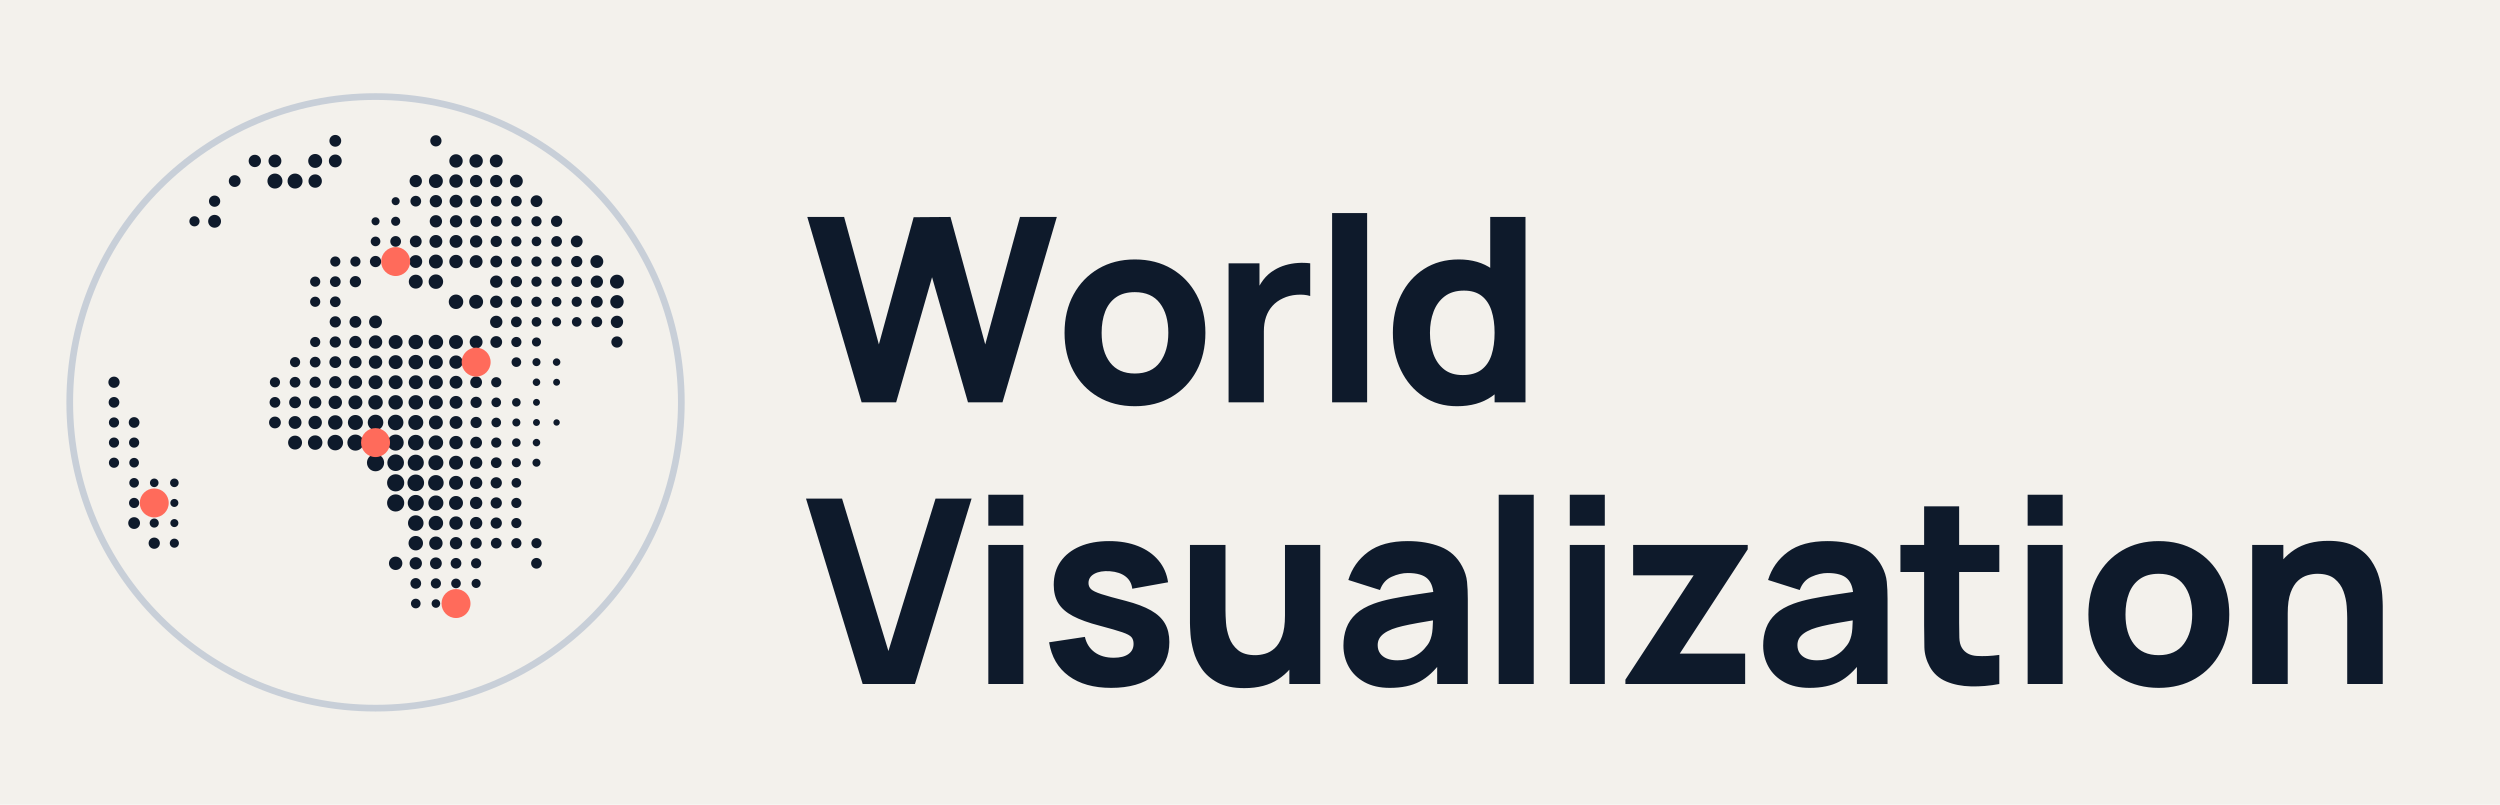
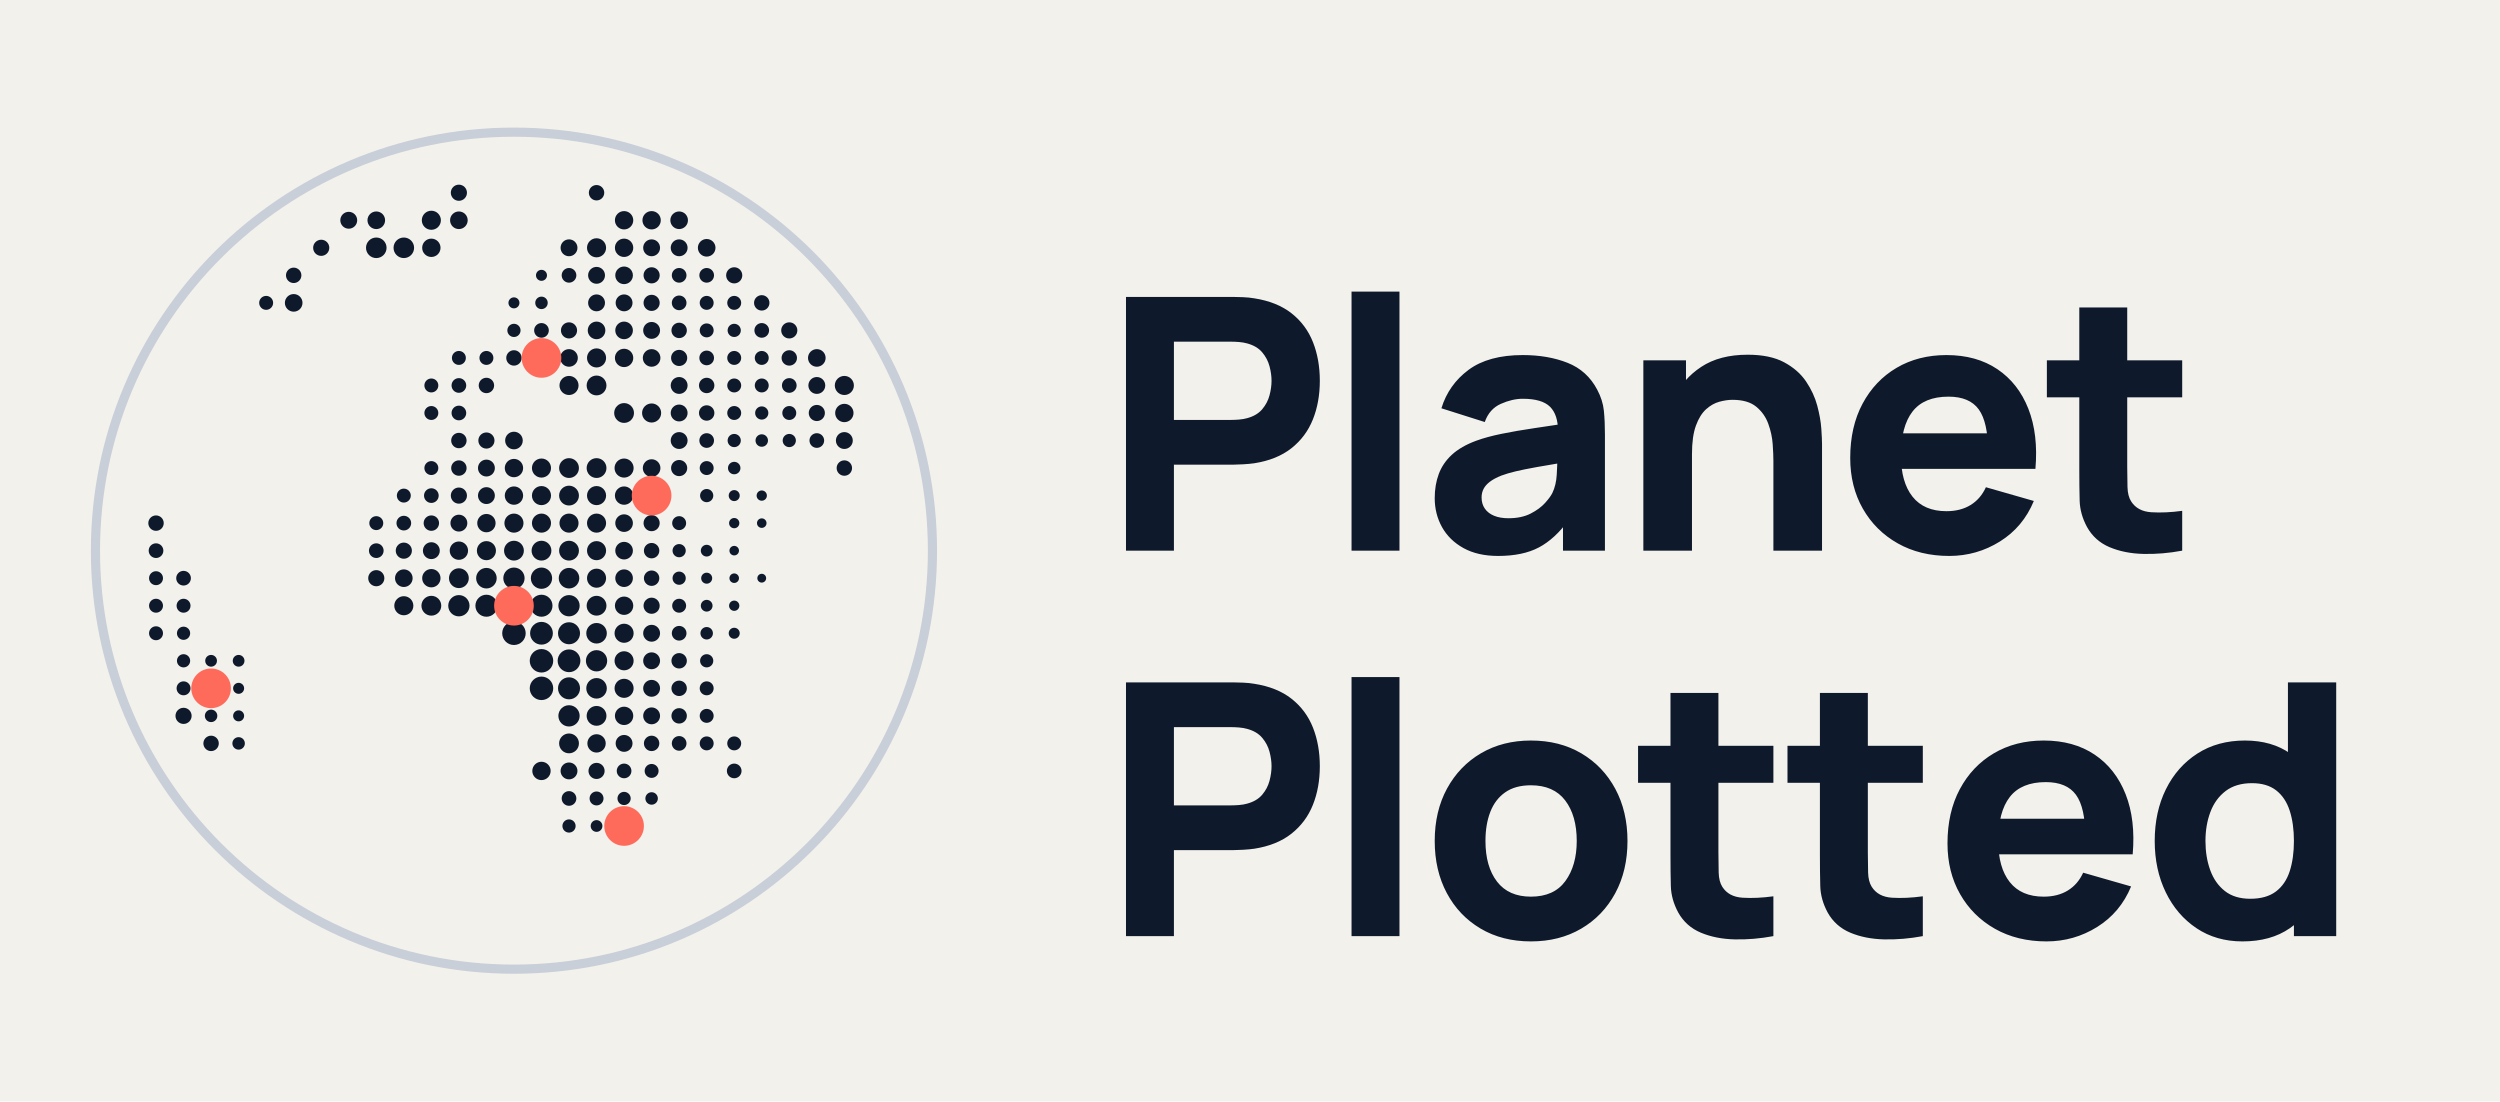
- <svg xmlns="http://www.w3.org/2000/svg" width="932" height="300" viewBox="0 0 932 300">
-   <rect width="932" height="300" fill="#F3F1EC" />
+ <svg xmlns="http://www.w3.org/2000/svg" width="681" height="300" viewBox="0 0 681 300">
+   <rect width="681" height="300" fill="#F3F1EC" />
  <g transform="translate(20,30) scale(1)">
    <circle cx="120" cy="120" r="114" fill="none" stroke="#C8CFD8" stroke-width="2.5" />
    <g fill="#0E1A2B">
      <circle cx="105" cy="22.5" r="2.2" />
      <circle cx="142.5" cy="22.5" r="2.1" />
      <circle cx="75" cy="30" r="2.3" />
      <circle cx="82.5" cy="30" r="2.4" />
      <circle cx="97.5" cy="30" r="2.6" />
      <circle cx="105" cy="30" r="2.4" />
      <circle cx="150" cy="30" r="2.5" />
      <circle cx="157.5" cy="30" r="2.5" />
      <circle cx="165" cy="30" r="2.4" />
      <circle cx="67.5" cy="37.5" r="2.2" />
      <circle cx="82.5" cy="37.5" r="2.8" />
      <circle cx="90" cy="37.5" r="2.8" />
      <circle cx="97.5" cy="37.5" r="2.5" />
      <circle cx="135" cy="37.5" r="2.3" />
      <circle cx="142.5" cy="37.5" r="2.6" />
      <circle cx="150" cy="37.5" r="2.5" />
      <circle cx="157.5" cy="37.5" r="2.3" />
      <circle cx="165" cy="37.5" r="2.3" />
      <circle cx="172.5" cy="37.5" r="2.4" />
      <circle cx="60" cy="45" r="2.1" />
      <circle cx="127.5" cy="45" r="1.5" />
      <circle cx="135" cy="45" r="2.0" />
      <circle cx="142.5" cy="45" r="2.3" />
      <circle cx="150" cy="45" r="2.4" />
      <circle cx="157.5" cy="45" r="2.2" />
      <circle cx="165" cy="45" r="2.0" />
      <circle cx="172.5" cy="45" r="2.0" />
      <circle cx="180" cy="45" r="2.2" />
      <circle cx="52.5" cy="52.5" r="1.9" />
      <circle cx="60" cy="52.5" r="2.4" />
      <circle cx="120" cy="52.5" r="1.5" />
      <circle cx="127.5" cy="52.5" r="1.7" />
      <circle cx="142.5" cy="52.5" r="2.3" />
      <circle cx="150" cy="52.5" r="2.3" />
      <circle cx="157.5" cy="52.5" r="2.2" />
      <circle cx="165" cy="52.5" r="2.0" />
      <circle cx="172.5" cy="52.5" r="1.9" />
      <circle cx="180" cy="52.5" r="1.9" />
      <circle cx="187.5" cy="52.5" r="2.1" />
      <circle cx="120" cy="60" r="1.8" />
      <circle cx="127.5" cy="60" r="2.0" />
      <circle cx="135" cy="60" r="2.2" />
      <circle cx="142.5" cy="60" r="2.4" />
      <circle cx="150" cy="60" r="2.4" />
      <circle cx="157.5" cy="60" r="2.3" />
      <circle cx="165" cy="60" r="2.1" />
      <circle cx="172.5" cy="60" r="1.9" />
      <circle cx="180" cy="60" r="1.8" />
      <circle cx="187.5" cy="60" r="2.0" />
      <circle cx="195" cy="60" r="2.2" />
      <circle cx="105" cy="67.5" r="1.9" />
      <circle cx="112.5" cy="67.5" r="1.9" />
      <circle cx="120" cy="67.5" r="2.1" />
      <circle cx="135" cy="67.5" r="2.4" />
      <circle cx="142.5" cy="67.5" r="2.6" />
      <circle cx="150" cy="67.5" r="2.5" />
      <circle cx="157.5" cy="67.5" r="2.4" />
      <circle cx="165" cy="67.5" r="2.2" />
      <circle cx="172.5" cy="67.5" r="2.0" />
      <circle cx="180" cy="67.5" r="1.9" />
      <circle cx="187.5" cy="67.5" r="1.9" />
      <circle cx="195" cy="67.5" r="2.1" />
      <circle cx="202.5" cy="67.5" r="2.4" />
      <circle cx="97.5" cy="75" r="1.9" />
      <circle cx="105" cy="75" r="2.0" />
      <circle cx="112.5" cy="75" r="2.1" />
      <circle cx="135" cy="75" r="2.6" />
      <circle cx="142.5" cy="75" r="2.7" />
      <circle cx="165" cy="75" r="2.3" />
      <circle cx="172.5" cy="75" r="2.1" />
      <circle cx="180" cy="75" r="1.9" />
      <circle cx="187.5" cy="75" r="1.9" />
      <circle cx="195" cy="75" r="2.0" />
      <circle cx="202.5" cy="75" r="2.3" />
      <circle cx="210" cy="75" r="2.6" />
      <circle cx="97.5" cy="82.5" r="1.9" />
      <circle cx="105" cy="82.5" r="2.0" />
      <circle cx="150" cy="82.5" r="2.7" />
      <circle cx="157.5" cy="82.5" r="2.6" />
      <circle cx="165" cy="82.5" r="2.3" />
      <circle cx="172.5" cy="82.5" r="2.1" />
      <circle cx="180" cy="82.5" r="1.9" />
      <circle cx="187.5" cy="82.5" r="1.8" />
      <circle cx="195" cy="82.5" r="1.9" />
      <circle cx="202.5" cy="82.5" r="2.2" />
      <circle cx="210" cy="82.5" r="2.5" />
      <circle cx="105" cy="90" r="2.1" />
      <circle cx="112.5" cy="90" r="2.2" />
      <circle cx="120" cy="90" r="2.4" />
      <circle cx="165" cy="90" r="2.3" />
      <circle cx="172.5" cy="90" r="2.0" />
      <circle cx="180" cy="90" r="1.8" />
      <circle cx="187.5" cy="90" r="1.7" />
      <circle cx="195" cy="90" r="1.8" />
      <circle cx="202.5" cy="90" r="2.0" />
      <circle cx="210" cy="90" r="2.3" />
      <circle cx="97.5" cy="97.5" r="1.9" />
      <circle cx="105" cy="97.5" r="2.1" />
      <circle cx="112.5" cy="97.5" r="2.3" />
      <circle cx="120" cy="97.5" r="2.5" />
      <circle cx="127.5" cy="97.5" r="2.6" />
      <circle cx="135" cy="97.5" r="2.7" />
      <circle cx="142.5" cy="97.5" r="2.7" />
      <circle cx="150" cy="97.5" r="2.6" />
      <circle cx="157.5" cy="97.5" r="2.4" />
      <circle cx="165" cy="97.5" r="2.2" />
      <circle cx="172.5" cy="97.5" r="1.9" />
      <circle cx="180" cy="97.5" r="1.7" />
      <circle cx="210" cy="97.5" r="2.1" />
      <circle cx="90" cy="105" r="1.9" />
      <circle cx="97.5" cy="105" r="2.0" />
      <circle cx="105" cy="105" r="2.2" />
      <circle cx="112.5" cy="105" r="2.3" />
      <circle cx="120" cy="105" r="2.5" />
      <circle cx="127.5" cy="105" r="2.6" />
      <circle cx="135" cy="105" r="2.7" />
      <circle cx="142.5" cy="105" r="2.6" />
      <circle cx="150" cy="105" r="2.5" />
      <circle cx="172.5" cy="105" r="1.8" />
      <circle cx="180" cy="105" r="1.5" />
      <circle cx="187.5" cy="105" r="1.4" />
      <circle cx="22.5" cy="112.5" r="2.1" />
      <circle cx="82.5" cy="112.5" r="1.9" />
      <circle cx="90" cy="112.5" r="2.0" />
      <circle cx="97.5" cy="112.5" r="2.1" />
      <circle cx="105" cy="112.5" r="2.3" />
      <circle cx="112.5" cy="112.5" r="2.5" />
      <circle cx="120" cy="112.5" r="2.6" />
      <circle cx="127.5" cy="112.5" r="2.6" />
      <circle cx="135" cy="112.5" r="2.6" />
      <circle cx="142.5" cy="112.5" r="2.6" />
      <circle cx="150" cy="112.5" r="2.4" />
      <circle cx="157.5" cy="112.5" r="2.2" />
      <circle cx="165" cy="112.5" r="1.9" />
      <circle cx="180" cy="112.5" r="1.4" />
      <circle cx="187.5" cy="112.5" r="1.3" />
      <circle cx="22.5" cy="120" r="2.0" />
      <circle cx="82.5" cy="120" r="2.0" />
      <circle cx="90" cy="120" r="2.2" />
      <circle cx="97.5" cy="120" r="2.3" />
      <circle cx="105" cy="120" r="2.5" />
      <circle cx="112.5" cy="120" r="2.6" />
      <circle cx="120" cy="120" r="2.7" />
      <circle cx="127.5" cy="120" r="2.7" />
      <circle cx="135" cy="120" r="2.7" />
      <circle cx="142.5" cy="120" r="2.6" />
      <circle cx="150" cy="120" r="2.4" />
      <circle cx="157.5" cy="120" r="2.1" />
      <circle cx="165" cy="120" r="1.8" />
      <circle cx="172.5" cy="120" r="1.6" />
      <circle cx="180" cy="120" r="1.3" />
      <circle cx="22.5" cy="127.5" r="1.9" />
      <circle cx="30" cy="127.5" r="2.0" />
      <circle cx="82.5" cy="127.5" r="2.2" />
      <circle cx="90" cy="127.5" r="2.4" />
      <circle cx="97.5" cy="127.5" r="2.5" />
      <circle cx="105" cy="127.5" r="2.7" />
      <circle cx="112.5" cy="127.5" r="2.8" />
      <circle cx="120" cy="127.5" r="2.9" />
      <circle cx="127.5" cy="127.5" r="2.9" />
      <circle cx="135" cy="127.5" r="2.8" />
      <circle cx="142.5" cy="127.5" r="2.6" />
      <circle cx="150" cy="127.5" r="2.4" />
      <circle cx="157.5" cy="127.5" r="2.1" />
      <circle cx="165" cy="127.5" r="1.8" />
      <circle cx="172.5" cy="127.5" r="1.5" />
      <circle cx="180" cy="127.5" r="1.3" />
      <circle cx="187.5" cy="127.5" r="1.2" />
      <circle cx="22.5" cy="135" r="1.9" />
      <circle cx="30" cy="135" r="1.9" />
      <circle cx="90" cy="135" r="2.6" />
      <circle cx="97.5" cy="135" r="2.7" />
      <circle cx="105" cy="135" r="2.9" />
      <circle cx="112.5" cy="135" r="3.0" />
      <circle cx="127.5" cy="135" r="3.0" />
      <circle cx="135" cy="135" r="2.9" />
      <circle cx="142.5" cy="135" r="2.7" />
      <circle cx="150" cy="135" r="2.5" />
      <circle cx="157.5" cy="135" r="2.2" />
      <circle cx="165" cy="135" r="1.9" />
      <circle cx="172.5" cy="135" r="1.6" />
      <circle cx="180" cy="135" r="1.4" />
      <circle cx="22.5" cy="142.5" r="1.9" />
      <circle cx="30" cy="142.5" r="1.8" />
      <circle cx="120" cy="142.5" r="3.2" />
      <circle cx="127.5" cy="142.5" r="3.1" />
      <circle cx="135" cy="142.5" r="3.0" />
      <circle cx="142.5" cy="142.5" r="2.8" />
      <circle cx="150" cy="142.5" r="2.6" />
      <circle cx="157.5" cy="142.5" r="2.3" />
      <circle cx="165" cy="142.5" r="2.0" />
      <circle cx="172.5" cy="142.5" r="1.7" />
      <circle cx="180" cy="142.5" r="1.5" />
      <circle cx="30" cy="150" r="1.8" />
      <circle cx="37.5" cy="150" r="1.6" />
      <circle cx="45" cy="150" r="1.6" />
      <circle cx="127.5" cy="150" r="3.2" />
      <circle cx="135" cy="150" r="3.1" />
      <circle cx="142.5" cy="150" r="2.9" />
      <circle cx="150" cy="150" r="2.6" />
      <circle cx="157.5" cy="150" r="2.3" />
      <circle cx="165" cy="150" r="2.1" />
      <circle cx="172.5" cy="150" r="1.8" />
      <circle cx="30" cy="157.5" r="1.9" />
      <circle cx="45" cy="157.5" r="1.5" />
      <circle cx="127.5" cy="157.5" r="3.2" />
      <circle cx="135" cy="157.5" r="3.0" />
      <circle cx="142.5" cy="157.5" r="2.8" />
      <circle cx="150" cy="157.5" r="2.6" />
      <circle cx="157.5" cy="157.5" r="2.3" />
      <circle cx="165" cy="157.5" r="2.1" />
      <circle cx="172.5" cy="157.5" r="1.9" />
      <circle cx="30" cy="165" r="2.2" />
      <circle cx="37.5" cy="165" r="1.7" />
      <circle cx="45" cy="165" r="1.5" />
      <circle cx="135" cy="165" r="2.9" />
      <circle cx="142.5" cy="165" r="2.7" />
      <circle cx="150" cy="165" r="2.5" />
      <circle cx="157.5" cy="165" r="2.3" />
      <circle cx="165" cy="165" r="2.1" />
      <circle cx="172.5" cy="165" r="1.9" />
      <circle cx="37.5" cy="172.5" r="2.1" />
      <circle cx="45" cy="172.5" r="1.7" />
      <circle cx="135" cy="172.5" r="2.7" />
      <circle cx="142.5" cy="172.5" r="2.5" />
      <circle cx="150" cy="172.5" r="2.3" />
      <circle cx="157.5" cy="172.5" r="2.1" />
      <circle cx="165" cy="172.5" r="2.0" />
      <circle cx="172.5" cy="172.5" r="1.9" />
      <circle cx="180" cy="172.5" r="1.9" />
      <circle cx="127.5" cy="180" r="2.5" />
      <circle cx="135" cy="180" r="2.3" />
      <circle cx="142.5" cy="180" r="2.2" />
      <circle cx="150" cy="180" r="2.0" />
      <circle cx="157.5" cy="180" r="1.9" />
      <circle cx="180" cy="180" r="2.0" />
      <circle cx="135" cy="187.5" r="2.0" />
      <circle cx="142.5" cy="187.5" r="1.9" />
      <circle cx="150" cy="187.5" r="1.8" />
      <circle cx="157.5" cy="187.5" r="1.7" />
      <circle cx="135" cy="195" r="1.8" />
      <circle cx="142.5" cy="195" r="1.6" />
    </g>
    <g fill="#FF6B5B">
      <circle cx="127.5" cy="67.5" r="5.4" />
      <circle cx="120" cy="135" r="5.4" />
      <circle cx="157.5" cy="105" r="5.4" />
      <circle cx="150" cy="195" r="5.4" />
      <circle cx="37.5" cy="157.5" r="5.4" />
    </g>
  </g>
-   <path fill="#0E1A2B" d="M321.216 150.0 300.96 80.88H314.688L327.648 128.4L340.608 80.976L354.336 80.88L367.296 128.4L380.256 80.88H393.984L373.728 150.0H360.864L347.472 103.344L334.08 150.0Z M423.072 151.44Q415.248 151.44 409.344 147.936Q403.44 144.432 400.152 138.264Q396.864 132.096 396.864 124.08Q396.864 115.968 400.224 109.8Q403.584 103.632 409.488 100.176Q415.392 96.72 423.072 96.72Q430.896 96.72 436.824 100.224Q442.752 103.728 446.064 109.896Q449.376 116.064 449.376 124.08Q449.376 132.144 446.04 138.312Q442.704 144.48 436.776 147.96Q430.848 151.44 423.072 151.44ZM423.072 139.248Q429.36 139.248 432.456 135.0Q435.552 130.752 435.552 124.08Q435.552 117.168 432.408 113.04Q429.264 108.912 423.072 108.912Q418.8 108.912 416.064 110.832Q413.328 112.752 412.008 116.16Q410.688 119.568 410.688 124.08Q410.688 131.04 413.832 135.144Q416.976 139.248 423.072 139.248Z M458.016 150.0V98.16H469.536V110.832L468.288 109.2Q469.296 106.512 470.976 104.304Q472.656 102.096 475.104 100.656Q476.976 99.504 479.184 98.856Q481.392 98.208 483.744 98.04Q486.096 97.872 488.448 98.16V110.352Q486.288 109.68 483.432 109.896Q480.576 110.112 478.272 111.216Q475.968 112.272 474.384 114.024Q472.8 115.776 471.984 118.152Q471.168 120.528 471.168 123.504V150.0Z M496.608 150.0V79.44H509.664V150.0Z M543.168 151.44Q536.016 151.44 530.64 147.84Q525.264 144.24 522.264 138.048Q519.264 131.856 519.264 124.08Q519.264 116.16 522.312 109.992Q525.36 103.824 530.88 100.272Q536.4 96.72 543.84 96.72Q551.232 96.72 556.272 100.32Q561.312 103.92 563.904 110.112Q566.496 116.304 566.496 124.08Q566.496 131.856 563.88 138.048Q561.264 144.24 556.08 147.84Q550.896 151.44 543.168 151.44ZM545.28 139.824Q549.648 139.824 552.264 137.856Q554.88 135.888 556.032 132.336Q557.184 128.784 557.184 124.08Q557.184 119.376 556.032 115.824Q554.88 112.272 552.36 110.304Q549.84 108.336 545.76 108.336Q541.392 108.336 538.584 110.472Q535.776 112.608 534.432 116.184Q533.088 119.76 533.088 124.08Q533.088 128.448 534.384 132.024Q535.68 135.6 538.368 137.712Q541.056 139.824 545.28 139.824ZM557.184 150.0V114.48H555.552V80.88H568.704V150.0Z M321.6 255.0 300.48 185.88H313.92L331.2 242.712L348.768 185.88H362.208L341.088 255.0Z M368.448 195.96V184.44H381.504V195.96ZM368.448 255.0V203.16H381.504V255.0Z M414.24 256.44Q404.448 256.44 398.424 252.0Q392.4 247.56 391.104 239.448L404.448 237.432Q405.264 241.08 408.072 243.144Q410.88 245.208 415.2 245.208Q418.752 245.208 420.672 243.84Q422.592 242.472 422.592 240.024Q422.592 238.488 421.824 237.552Q421.056 236.616 418.392 235.704Q415.728 234.792 410.112 233.304Q403.776 231.672 399.984 229.656Q396.192 227.64 394.512 224.832Q392.832 222.024 392.832 218.04Q392.832 213.048 395.376 209.376Q397.92 205.704 402.552 203.712Q407.184 201.72 413.472 201.72Q419.568 201.72 424.272 203.592Q428.976 205.464 431.88 208.92Q434.784 212.376 435.456 217.08L422.112 219.48Q421.776 216.6 419.616 214.92Q417.456 213.24 413.76 212.952Q410.16 212.712 407.976 213.912Q405.792 215.112 405.792 217.368Q405.792 218.712 406.728 219.624Q407.664 220.536 410.616 221.496Q413.568 222.456 419.616 223.992Q425.52 225.528 429.096 227.568Q432.672 229.608 434.304 232.464Q435.936 235.32 435.936 239.352Q435.936 247.32 430.176 251.88Q424.416 256.44 414.24 256.44Z M463.872 256.536Q457.776 256.536 453.936 254.472Q450.096 252.408 447.96 249.24Q445.824 246.072 444.912 242.64Q444.0 239.208 443.808 236.376Q443.616 233.544 443.616 232.248V203.16H456.864V227.64Q456.864 229.416 457.056 232.176Q457.248 234.936 458.256 237.72Q459.264 240.504 461.544 242.376Q463.824 244.248 468.0 244.248Q469.68 244.248 471.6 243.72Q473.52 243.192 475.2 241.68Q476.88 240.168 477.96 237.216Q479.04 234.264 479.04 229.464L486.528 233.016Q486.528 239.16 484.032 244.536Q481.536 249.912 476.52 253.224Q471.504 256.536 463.872 256.536ZM480.672 255.0V237.816H479.04V203.16H492.192V255.0Z M518.112 256.44Q512.544 256.44 508.68 254.304Q504.816 252.168 502.824 248.592Q500.832 245.016 500.832 240.696Q500.832 237.096 501.936 234.12Q503.04 231.144 505.512 228.864Q507.984 226.584 512.16 225.048Q515.04 223.992 519.024 223.176Q523.008 222.36 528.048 221.616Q533.088 220.872 539.136 219.96L534.432 222.552Q534.432 217.944 532.224 215.784Q530.016 213.624 524.832 213.624Q521.952 213.624 518.832 215.016Q515.712 216.408 514.464 219.96L502.656 216.216Q504.624 209.784 510.048 205.752Q515.472 201.72 524.832 201.72Q531.696 201.72 537.024 203.832Q542.352 205.944 545.088 211.128Q546.624 214.008 546.912 216.888Q547.2 219.768 547.2 223.32V255.0H535.776V244.344L537.408 246.552Q533.616 251.784 529.224 254.112Q524.832 256.44 518.112 256.44ZM520.896 246.168Q524.496 246.168 526.968 244.896Q529.44 243.624 530.904 241.992Q532.368 240.36 532.896 239.256Q533.904 237.144 534.072 234.336Q534.24 231.528 534.24 229.656L538.08 230.616Q532.272 231.576 528.672 232.224Q525.072 232.872 522.864 233.4Q520.656 233.928 518.976 234.552Q517.056 235.32 515.88 236.208Q514.704 237.096 514.152 238.152Q513.6 239.208 513.6 240.504Q513.6 242.28 514.488 243.552Q515.376 244.824 517.008 245.496Q518.64 246.168 520.896 246.168Z M558.72 255.0V184.44H571.776V255.0Z M585.216 195.96V184.44H598.272V195.96ZM585.216 255.0V203.16H598.272V255.0Z M605.952 255.0V253.368L631.392 214.488H608.832V203.16H651.552V204.792L626.208 243.672H650.592V255.0Z M674.592 256.44Q669.024 256.44 665.16 254.304Q661.296 252.168 659.304 248.592Q657.312 245.016 657.312 240.696Q657.312 237.096 658.416 234.12Q659.52 231.144 661.992 228.864Q664.464 226.584 668.64 225.048Q671.52 223.992 675.504 223.176Q679.488 222.36 684.528 221.616Q689.568 220.872 695.616 219.96L690.912 222.552Q690.912 217.944 688.704 215.784Q686.496 213.624 681.312 213.624Q678.432 213.624 675.312 215.016Q672.192 216.408 670.944 219.96L659.136 216.216Q661.104 209.784 666.528 205.752Q671.952 201.72 681.312 201.72Q688.176 201.72 693.504 203.832Q698.832 205.944 701.568 211.128Q703.104 214.008 703.392 216.888Q703.68 219.768 703.68 223.32V255.0H692.256V244.344L693.888 246.552Q690.096 251.784 685.704 254.112Q681.312 256.44 674.592 256.44ZM677.376 246.168Q680.976 246.168 683.448 244.896Q685.92 243.624 687.384 241.992Q688.848 240.36 689.376 239.256Q690.384 237.144 690.552 234.336Q690.72 231.528 690.72 229.656L694.56 230.616Q688.752 231.576 685.152 232.224Q681.552 232.872 679.344 233.4Q677.136 233.928 675.456 234.552Q673.536 235.32 672.36 236.208Q671.184 237.096 670.632 238.152Q670.08 239.208 670.08 240.504Q670.08 242.28 670.968 243.552Q671.856 244.824 673.488 245.496Q675.12 246.168 677.376 246.168Z M745.344 255.0Q739.968 256.008 734.808 255.888Q729.648 255.768 725.592 254.064Q721.536 252.36 719.424 248.568Q717.504 245.016 717.408 241.344Q717.312 237.672 717.312 233.016V188.76H730.368V232.248Q730.368 235.272 730.44 237.696Q730.512 240.12 731.424 241.56Q733.152 244.296 736.944 244.536Q740.736 244.776 745.344 244.152ZM708.48 213.24V203.16H745.344V213.24Z M755.904 195.96V184.44H768.96V195.96ZM755.904 255.0V203.16H768.96V255.0Z M804.768 256.44Q796.944 256.44 791.04 252.936Q785.136 249.432 781.848 243.264Q778.56 237.096 778.56 229.08Q778.56 220.968 781.92 214.8Q785.28 208.632 791.184 205.176Q797.088 201.72 804.768 201.72Q812.592 201.72 818.52 205.224Q824.448 208.728 827.76 214.896Q831.072 221.064 831.072 229.08Q831.072 237.144 827.736 243.312Q824.4 249.48 818.472 252.96Q812.544 256.44 804.768 256.44ZM804.768 244.248Q811.056 244.248 814.152 240.0Q817.248 235.752 817.248 229.08Q817.248 222.168 814.104 218.04Q810.96 213.912 804.768 213.912Q800.496 213.912 797.76 215.832Q795.024 217.752 793.704 221.16Q792.384 224.568 792.384 229.08Q792.384 236.04 795.528 240.144Q798.672 244.248 804.768 244.248Z M875.04 255.0V230.52Q875.04 228.744 874.848 225.984Q874.656 223.224 873.648 220.44Q872.64 217.656 870.36 215.784Q868.08 213.912 863.904 213.912Q862.224 213.912 860.304 214.44Q858.384 214.968 856.704 216.48Q855.024 217.992 853.944 220.92Q852.864 223.848 852.864 228.696L845.376 225.144Q845.376 219.0 847.872 213.624Q850.368 208.248 855.384 204.936Q860.4 201.624 868.032 201.624Q874.128 201.624 877.968 203.688Q881.808 205.752 883.944 208.92Q886.08 212.088 886.992 215.52Q887.904 218.952 888.096 221.784Q888.288 224.616 888.288 225.912V255.0ZM839.616 255.0V203.16H851.232V220.344H852.864V255.0Z" />
+   <path fill="#0E1A2B" d="M306.72 150.0V80.88H335.904Q336.912 80.88 338.616 80.952Q340.32 81.024 341.664 81.264Q347.856 82.224 351.816 85.344Q355.776 88.464 357.648 93.192Q359.52 97.92 359.52 103.728Q359.52 109.536 357.624 114.264Q355.728 118.992 351.768 122.112Q347.808 125.232 341.664 126.192Q340.32 126.384 338.592 126.48Q336.864 126.576 335.904 126.576H319.776V150.0ZM319.776 114.384H335.328Q336.336 114.384 337.536 114.288Q338.736 114.192 339.744 113.904Q342.384 113.184 343.824 111.48Q345.264 109.776 345.816 107.688Q346.368 105.6 346.368 103.728Q346.368 101.856 345.816 99.768Q345.264 97.68 343.824 95.976Q342.384 94.272 339.744 93.552Q338.736 93.264 337.536 93.168Q336.336 93.072 335.328 93.072H319.776Z M368.16 150.0V79.44H381.216V150.0Z M408.096 151.44Q402.528 151.44 398.664 149.304Q394.8 147.168 392.808 143.592Q390.816 140.016 390.816 135.696Q390.816 132.096 391.92 129.12Q393.024 126.144 395.496 123.864Q397.968 121.584 402.144 120.048Q405.024 118.992 409.008 118.176Q412.992 117.36 418.032 116.616Q423.072 115.872 429.12 114.96L424.416 117.552Q424.416 112.944 422.208 110.784Q420.0 108.624 414.816 108.624Q411.936 108.624 408.816 110.016Q405.696 111.408 404.448 114.96L392.64 111.216Q394.608 104.784 400.032 100.752Q405.456 96.72 414.816 96.72Q421.68 96.72 427.008 98.832Q432.336 100.944 435.072 106.128Q436.608 109.008 436.896 111.888Q437.184 114.768 437.184 118.32V150.0H425.76V139.344L427.392 141.552Q423.6 146.784 419.208 149.112Q414.816 151.44 408.096 151.44ZM410.88 141.168Q414.48 141.168 416.952 139.896Q419.424 138.624 420.888 136.992Q422.352 135.36 422.88 134.256Q423.888 132.144 424.056 129.336Q424.224 126.528 424.224 124.656L428.064 125.616Q422.256 126.576 418.656 127.224Q415.056 127.872 412.848 128.4Q410.64 128.928 408.96 129.552Q407.04 130.32 405.864 131.208Q404.688 132.096 404.136 133.152Q403.584 134.208 403.584 135.504Q403.584 137.28 404.472 138.552Q405.36 139.824 406.992 140.496Q408.624 141.168 410.88 141.168Z M483.072 150.0V125.52Q483.072 123.744 482.88 120.984Q482.688 118.224 481.68 115.44Q480.672 112.656 478.392 110.784Q476.112 108.912 471.936 108.912Q470.256 108.912 468.336 109.44Q466.416 109.968 464.736 111.48Q463.056 112.992 461.976 115.92Q460.896 118.848 460.896 123.696L453.408 120.144Q453.408 114.0 455.904 108.624Q458.4 103.248 463.416 99.936Q468.432 96.624 476.064 96.624Q482.16 96.624 486.0 98.688Q489.84 100.752 491.976 103.92Q494.112 107.088 495.024 110.52Q495.936 113.952 496.128 116.784Q496.32 119.616 496.32 120.912V150.0ZM447.648 150.0V98.16H459.264V115.344H460.896V150.0Z M530.976 151.44Q523.008 151.44 516.936 148.008Q510.864 144.576 507.432 138.552Q504.0 132.528 504.0 124.752Q504.0 116.256 507.36 109.968Q510.72 103.68 516.624 100.2Q522.528 96.72 530.208 96.72Q538.368 96.72 544.08 100.56Q549.792 104.4 552.528 111.36Q555.264 118.32 554.448 127.728H541.536V122.928Q541.536 115.008 539.016 111.528Q536.496 108.048 530.784 108.048Q524.112 108.048 520.968 112.104Q517.824 116.16 517.824 124.08Q517.824 131.328 520.968 135.288Q524.112 139.248 530.208 139.248Q534.048 139.248 536.784 137.568Q539.52 135.888 540.96 132.72L554.016 136.464Q551.088 143.568 544.776 147.504Q538.464 151.44 530.976 151.44ZM513.792 127.728V118.032H548.16V127.728Z M594.432 150.0Q589.056 151.008 583.896 150.888Q578.736 150.768 574.68 149.064Q570.624 147.36 568.512 143.568Q566.592 140.016 566.496 136.344Q566.4 132.672 566.4 128.016V83.76H579.456V127.248Q579.456 130.272 579.528 132.696Q579.6 135.12 580.512 136.56Q582.24 139.296 586.032 139.536Q589.824 139.776 594.432 139.152ZM557.568 108.24V98.16H594.432V108.24Z M306.72 255.0V185.88H335.904Q336.912 185.88 338.616 185.952Q340.32 186.024 341.664 186.264Q347.856 187.224 351.816 190.344Q355.776 193.464 357.648 198.192Q359.52 202.92 359.52 208.728Q359.52 214.536 357.624 219.264Q355.728 223.992 351.768 227.112Q347.808 230.232 341.664 231.192Q340.32 231.384 338.592 231.48Q336.864 231.576 335.904 231.576H319.776V255.0ZM319.776 219.384H335.328Q336.336 219.384 337.536 219.288Q338.736 219.192 339.744 218.904Q342.384 218.184 343.824 216.48Q345.264 214.776 345.816 212.688Q346.368 210.6 346.368 208.728Q346.368 206.856 345.816 204.768Q345.264 202.68 343.824 200.976Q342.384 199.272 339.744 198.552Q338.736 198.264 337.536 198.168Q336.336 198.072 335.328 198.072H319.776Z M368.16 255.0V184.44H381.216V255.0Z M417.024 256.44Q409.2 256.44 403.296 252.936Q397.392 249.432 394.104 243.264Q390.816 237.096 390.816 229.08Q390.816 220.968 394.176 214.8Q397.536 208.632 403.44 205.176Q409.344 201.72 417.024 201.72Q424.848 201.72 430.776 205.224Q436.704 208.728 440.016 214.896Q443.328 221.064 443.328 229.08Q443.328 237.144 439.992 243.312Q436.656 249.48 430.728 252.96Q424.8 256.44 417.024 256.44ZM417.024 244.248Q423.312 244.248 426.408 240.0Q429.504 235.752 429.504 229.08Q429.504 222.168 426.36 218.04Q423.216 213.912 417.024 213.912Q412.752 213.912 410.016 215.832Q407.28 217.752 405.96 221.16Q404.64 224.568 404.64 229.08Q404.64 236.04 407.784 240.144Q410.928 244.248 417.024 244.248Z M483.072 255.0Q477.696 256.008 472.536 255.888Q467.376 255.768 463.32 254.064Q459.264 252.36 457.152 248.568Q455.232 245.016 455.136 241.344Q455.04 237.672 455.04 233.016V188.76H468.096V232.248Q468.096 235.272 468.168 237.696Q468.24 240.12 469.152 241.56Q470.88 244.296 474.672 244.536Q478.464 244.776 483.072 244.152ZM446.208 213.24V203.16H483.072V213.24Z M523.776 255.0Q518.4 256.008 513.24 255.888Q508.08 255.768 504.024 254.064Q499.968 252.36 497.856 248.568Q495.936 245.016 495.84 241.344Q495.744 237.672 495.744 233.016V188.76H508.8V232.248Q508.8 235.272 508.872 237.696Q508.944 240.12 509.856 241.56Q511.584 244.296 515.376 244.536Q519.168 244.776 523.776 244.152ZM486.912 213.24V203.16H523.776V213.24Z M557.472 256.44Q549.504 256.44 543.432 253.008Q537.36 249.576 533.928 243.552Q530.496 237.528 530.496 229.752Q530.496 221.256 533.856 214.968Q537.216 208.68 543.12 205.2Q549.024 201.72 556.704 201.72Q564.864 201.72 570.576 205.56Q576.288 209.4 579.024 216.36Q581.76 223.32 580.944 232.728H568.032V227.928Q568.032 220.008 565.512 216.528Q562.992 213.048 557.28 213.048Q550.608 213.048 547.464 217.104Q544.32 221.16 544.32 229.08Q544.32 236.328 547.464 240.288Q550.608 244.248 556.704 244.248Q560.544 244.248 563.28 242.568Q566.016 240.888 567.456 237.72L580.512 241.464Q577.584 248.568 571.272 252.504Q564.96 256.44 557.472 256.44ZM540.288 232.728V223.032H574.656V232.728Z M610.848 256.44Q603.696 256.44 598.32 252.84Q592.944 249.24 589.944 243.048Q586.944 236.856 586.944 229.08Q586.944 221.16 589.992 214.992Q593.04 208.824 598.56 205.272Q604.08 201.72 611.52 201.72Q618.912 201.72 623.952 205.32Q628.992 208.92 631.584 215.112Q634.176 221.304 634.176 229.08Q634.176 236.856 631.56 243.048Q628.944 249.24 623.76 252.84Q618.576 256.44 610.848 256.44ZM612.96 244.824Q617.328 244.824 619.944 242.856Q622.56 240.888 623.712 237.336Q624.864 233.784 624.864 229.08Q624.864 224.376 623.712 220.824Q622.56 217.272 620.04 215.304Q617.52 213.336 613.44 213.336Q609.072 213.336 606.264 215.472Q603.456 217.608 602.112 221.184Q600.768 224.76 600.768 229.08Q600.768 233.448 602.064 237.024Q603.36 240.6 606.048 242.712Q608.736 244.824 612.96 244.824ZM624.864 255.0V219.48H623.232V185.88H636.384V255.0Z" />
</svg>
